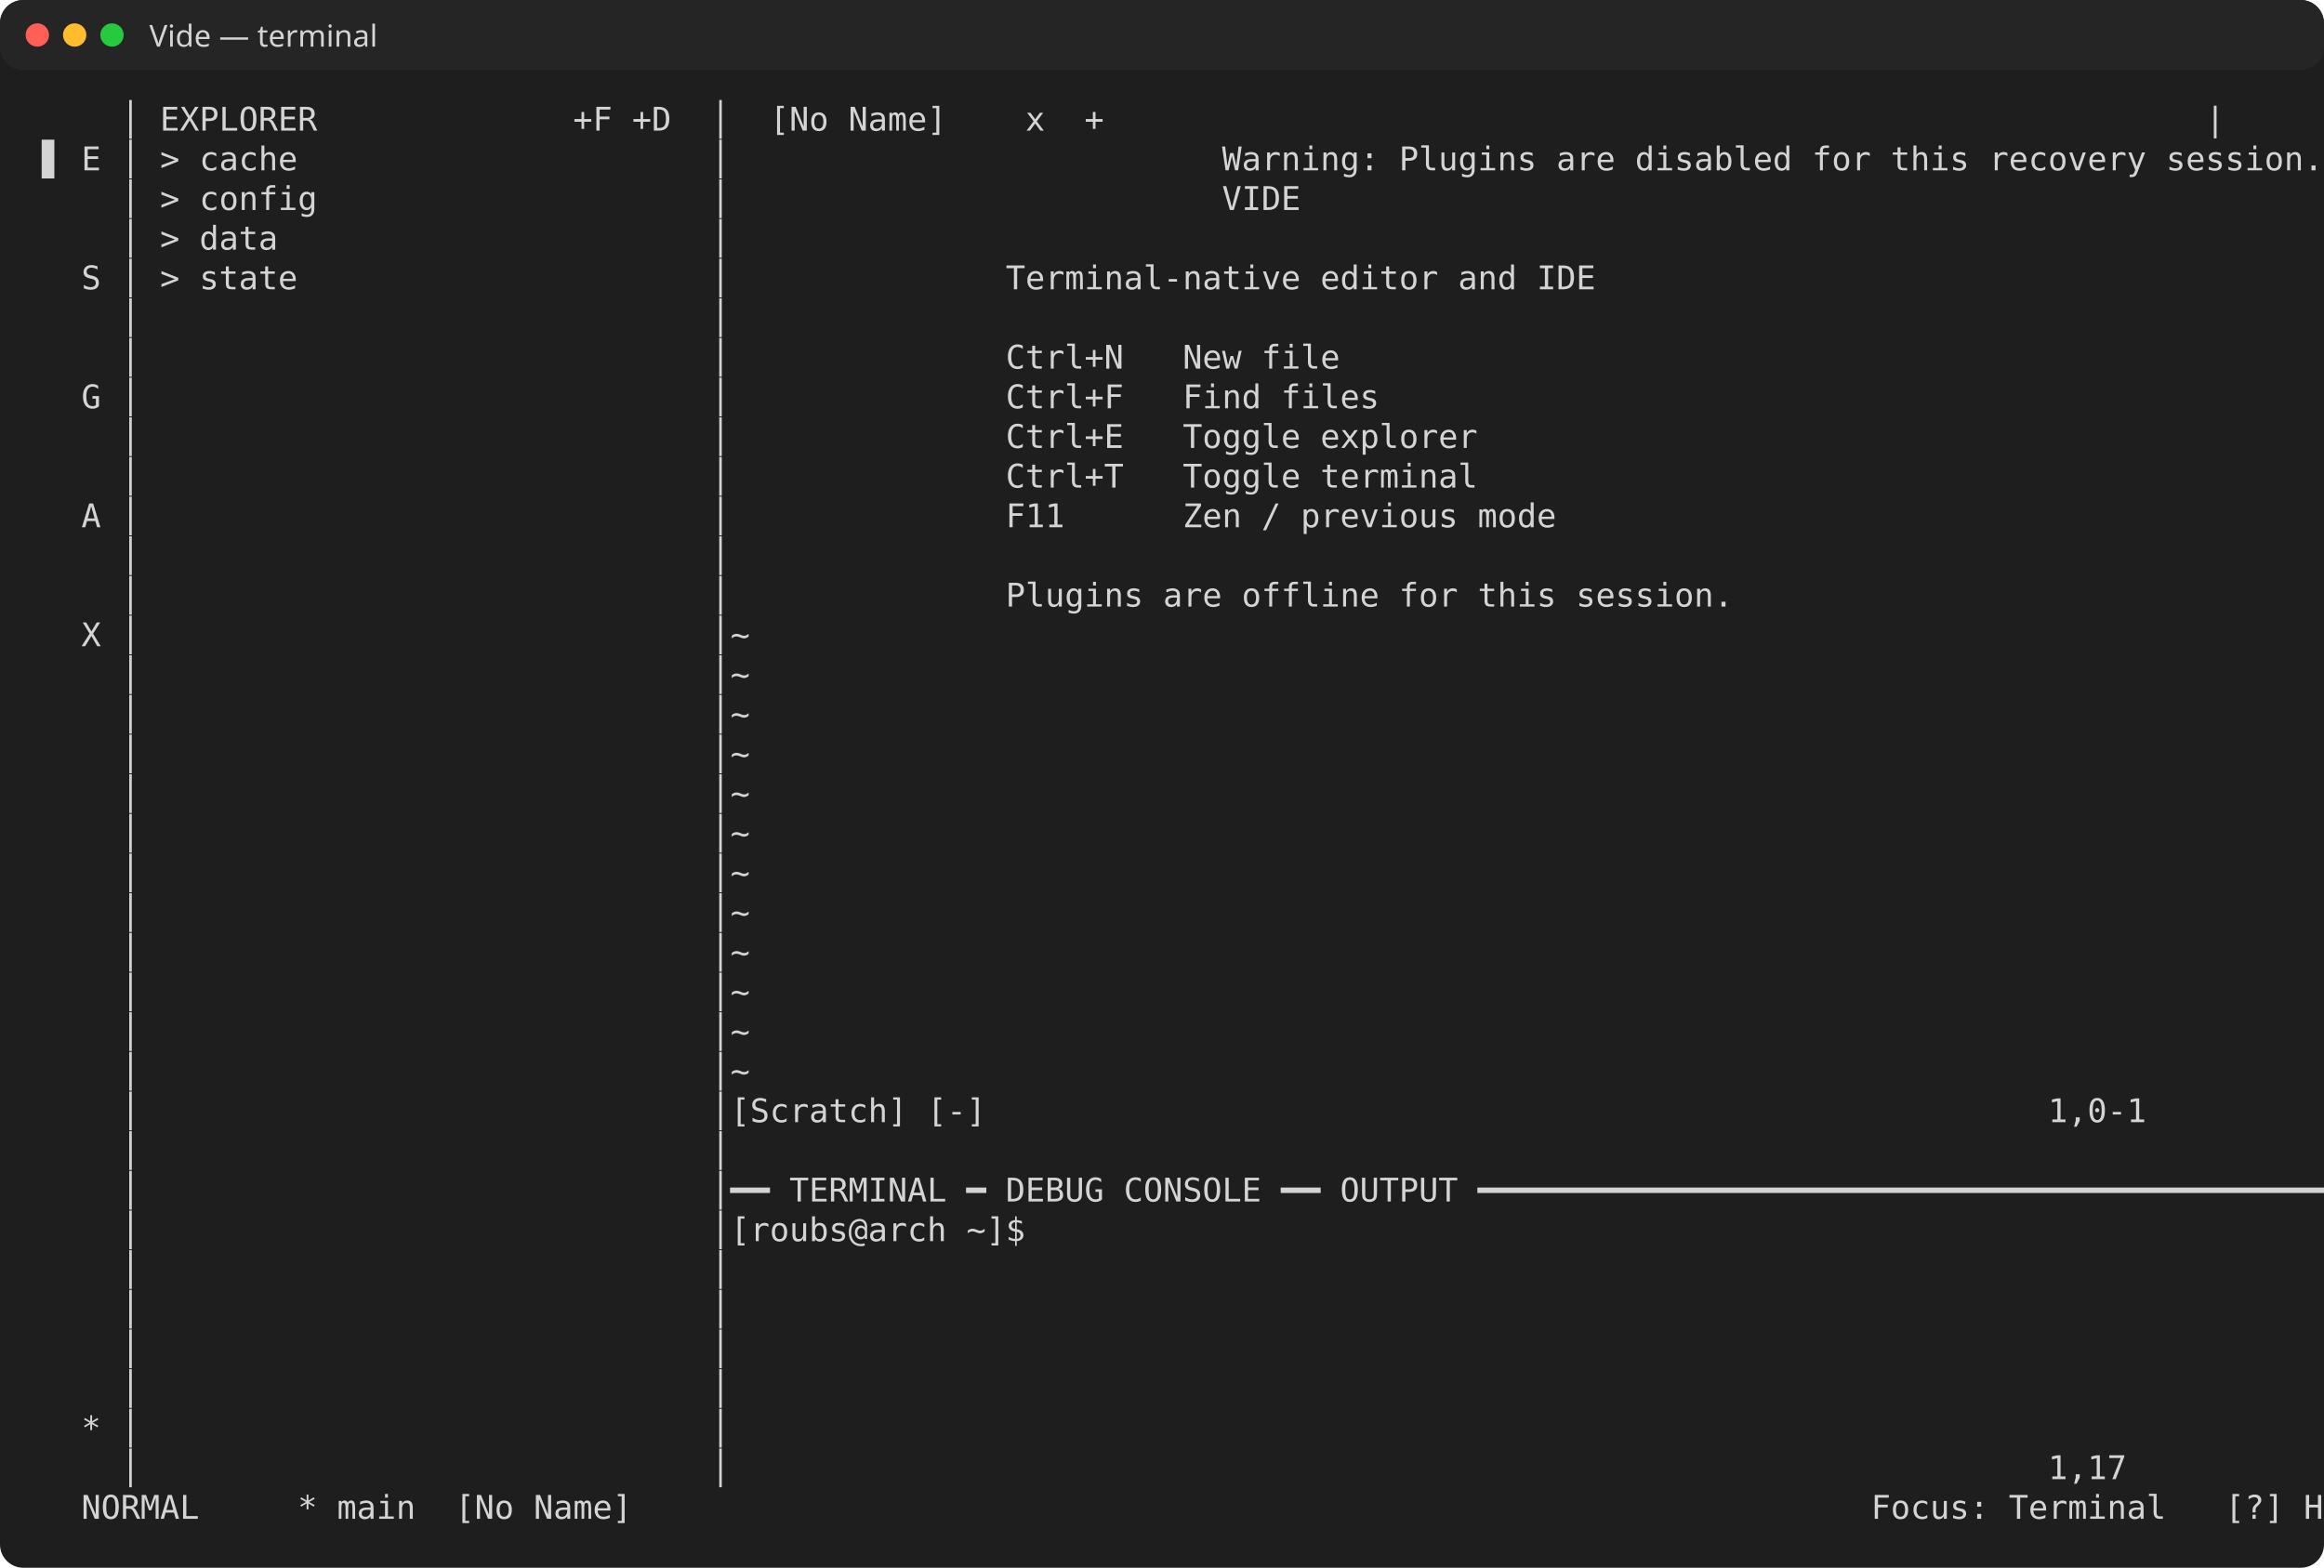
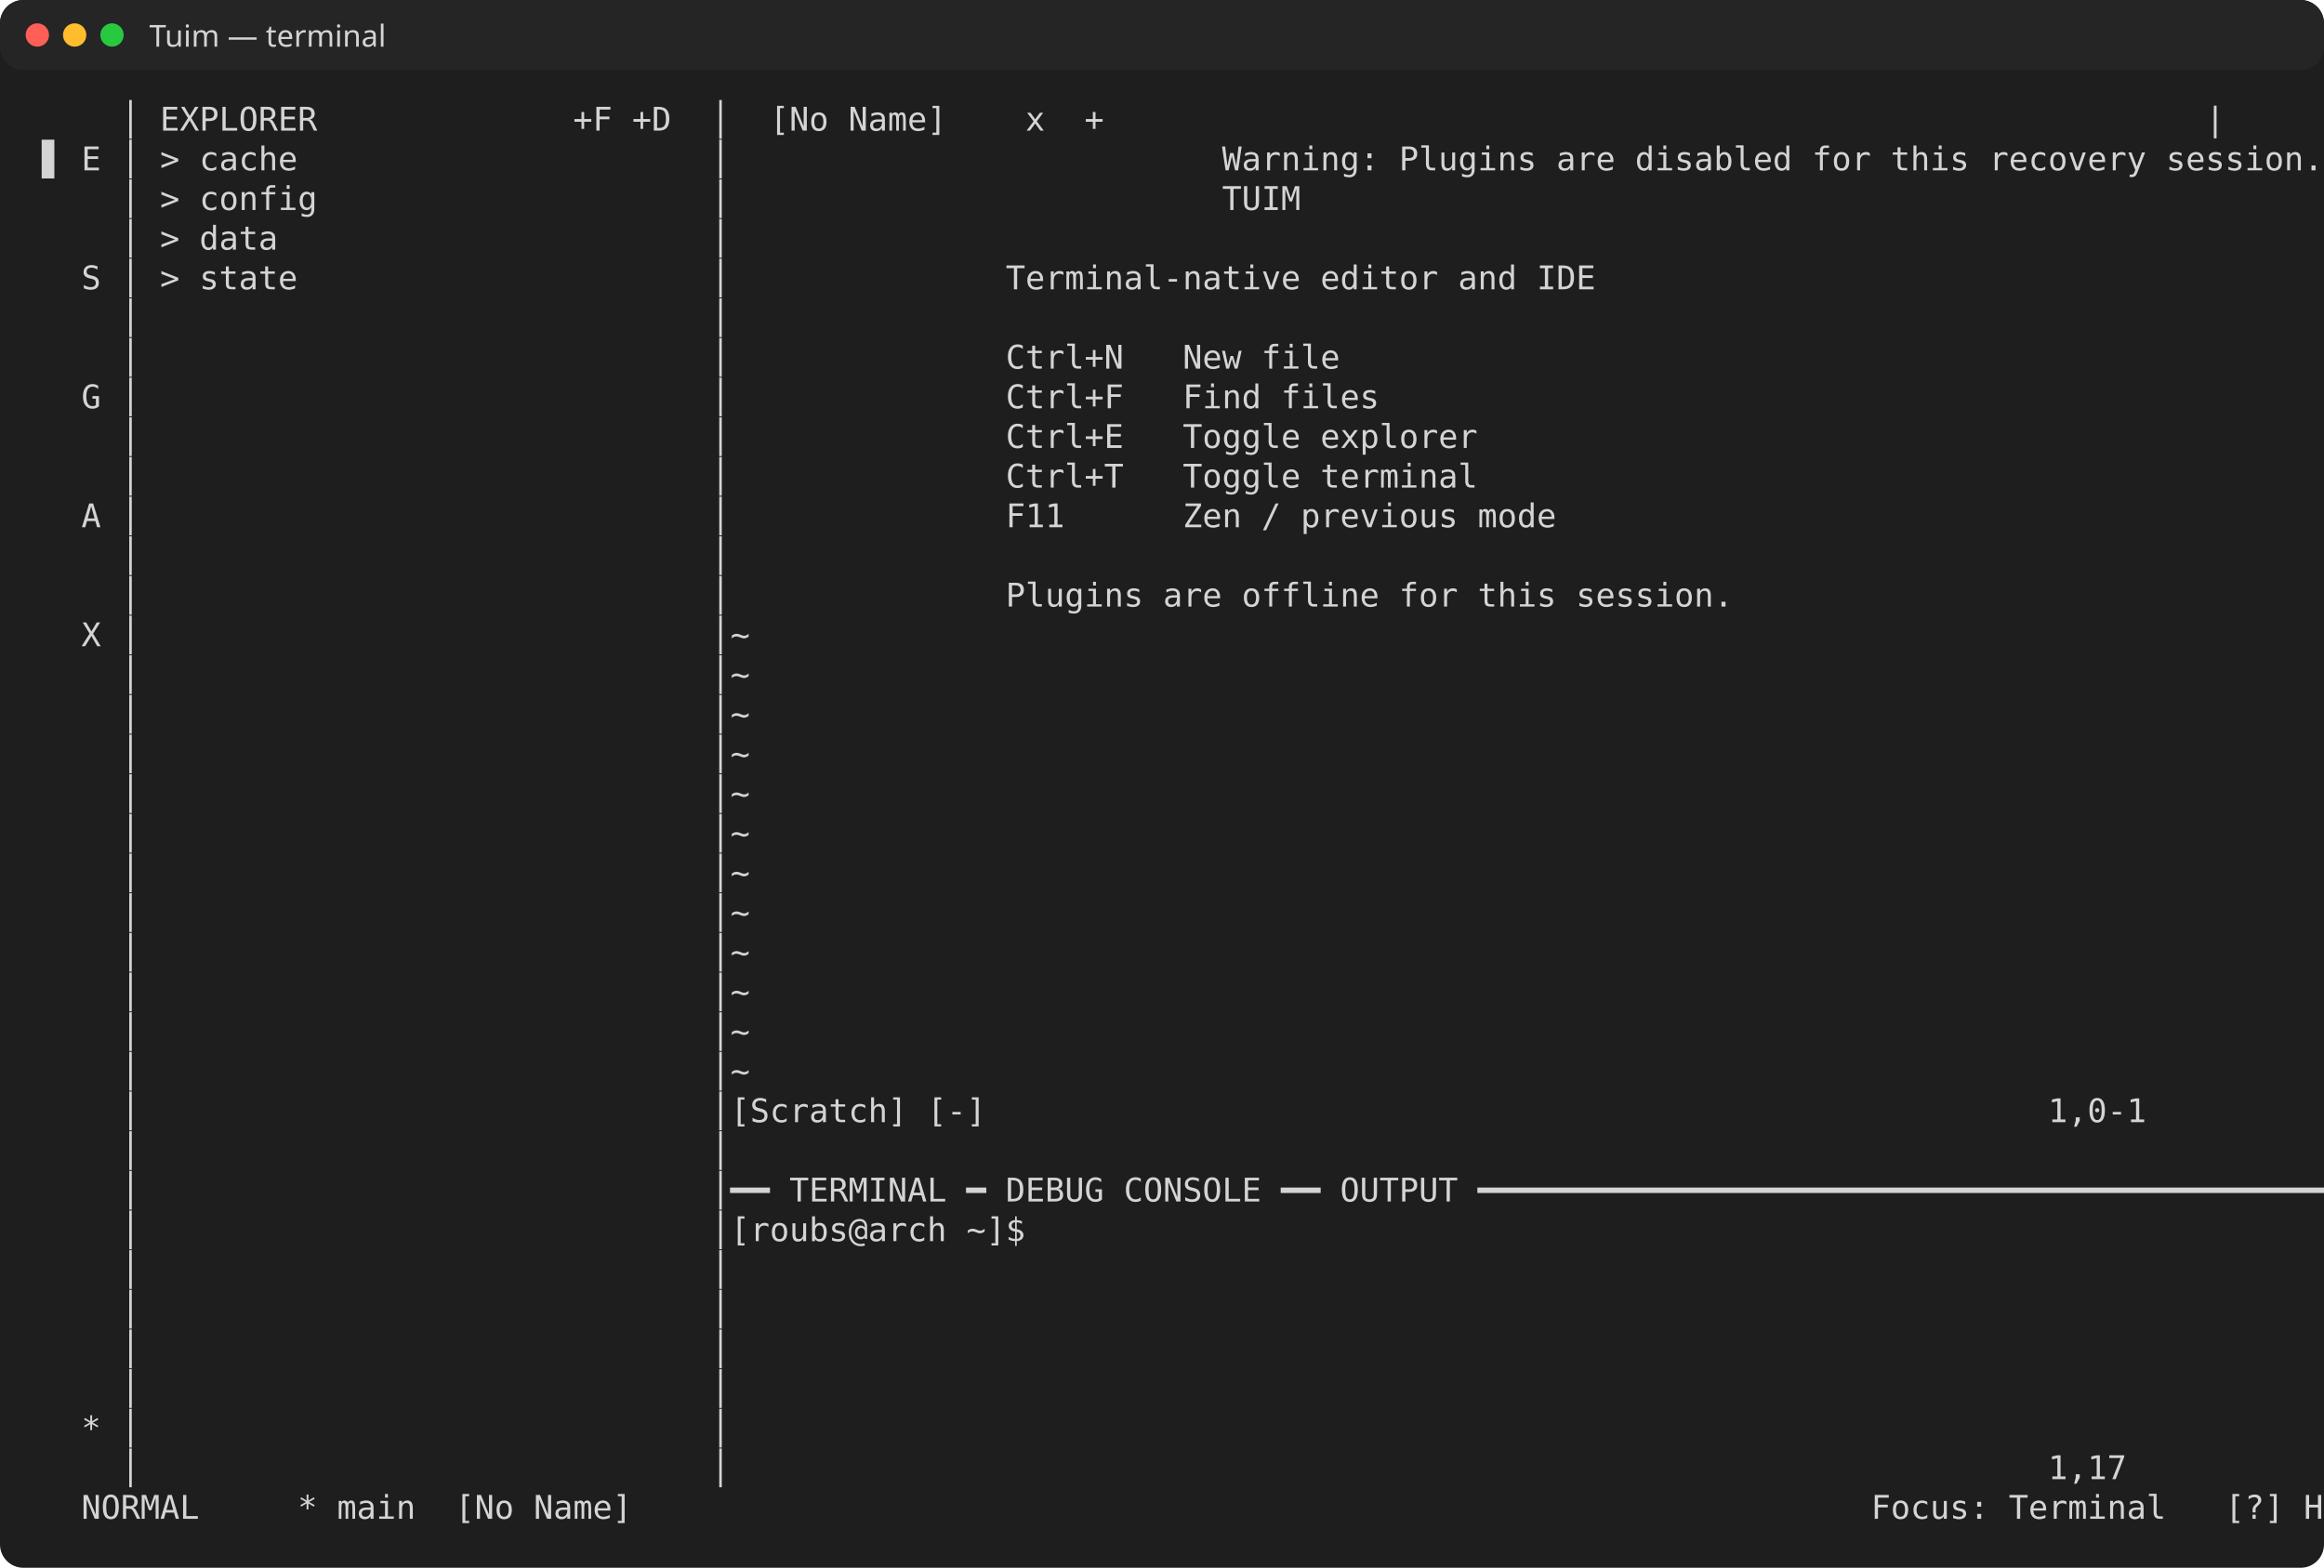
<svg xmlns="http://www.w3.org/2000/svg" width="996" height="672" viewBox="0 0 996 672">
  <rect width="100%" height="100%" rx="10" fill="#1e1e1e" />
  <rect width="100%" height="30" rx="10" fill="#252526" />
  <circle cx="16" cy="15" r="5" fill="#ff5f56" />
  <circle cx="32" cy="15" r="5" fill="#ffbd2e" />
  <circle cx="48" cy="15" r="5" fill="#27c93f" />
-   <text x="64" y="20" fill="#d4d4d4" font-family="sans-serif" font-size="13">Vide — terminal</text>
+   <text x="64" y="20" fill="#d4d4d4" font-family="sans-serif" font-size="13">Tuim — terminal</text>
  <g fill="#d4d4d4" font-family="monospace" font-size="14">
    <text x="18" y="56" xml:space="preserve">    │ EXPLORER             +F +D  │  [No Name]    x  +                                                        |     -</text>
    <text x="18" y="73" xml:space="preserve">▋ E │ &gt; cache                     │                         Warning: Plugins are disabled for this recovery session.</text>
-     <text x="18" y="90" xml:space="preserve">    │ &gt; config                    │                         VIDE</text>
+     <text x="18" y="90" xml:space="preserve">    │ &gt; config                    │                         TUIM</text>
    <text x="18" y="107" xml:space="preserve">    │ &gt; data                      │</text>
    <text x="18" y="124" xml:space="preserve">  S │ &gt; state                     │              Terminal-native editor and IDE</text>
    <text x="18" y="141" xml:space="preserve">    │                             │</text>
    <text x="18" y="158" xml:space="preserve">    │                             │              Ctrl+N   New file</text>
    <text x="18" y="175" xml:space="preserve">  G │                             │              Ctrl+F   Find files</text>
    <text x="18" y="192" xml:space="preserve">    │                             │              Ctrl+E   Toggle explorer</text>
    <text x="18" y="209" xml:space="preserve">    │                             │              Ctrl+T   Toggle terminal</text>
    <text x="18" y="226" xml:space="preserve">  A │                             │              F11      Zen / previous mode</text>
    <text x="18" y="243" xml:space="preserve">    │                             │</text>
    <text x="18" y="260" xml:space="preserve">    │                             │              Plugins are offline for this session.</text>
    <text x="18" y="277" xml:space="preserve">  X │                             │~</text>
    <text x="18" y="294" xml:space="preserve">    │                             │~</text>
    <text x="18" y="311" xml:space="preserve">    │                             │~</text>
    <text x="18" y="328" xml:space="preserve">    │                             │~</text>
    <text x="18" y="345" xml:space="preserve">    │                             │~</text>
    <text x="18" y="362" xml:space="preserve">    │                             │~</text>
    <text x="18" y="379" xml:space="preserve">    │                             │~</text>
    <text x="18" y="396" xml:space="preserve">    │                             │~</text>
    <text x="18" y="413" xml:space="preserve">    │                             │~</text>
    <text x="18" y="430" xml:space="preserve">    │                             │~</text>
    <text x="18" y="447" xml:space="preserve">    │                             │~</text>
    <text x="18" y="464" xml:space="preserve">    │                             │~</text>
    <text x="18" y="481" xml:space="preserve">    │                             │[Scratch] [-]                                                      1,0-1          All</text>
    <text x="18" y="498" xml:space="preserve">    │                             │</text>
    <text x="18" y="515" xml:space="preserve">    │                             │━━ TERMINAL ━ DEBUG CONSOLE ━━ OUTPUT ━━━━━━━━━━━━━━━━━━━━━━━━━━━━━━━━━━━━━━━━━━━━━━━</text>
    <text x="18" y="532" xml:space="preserve">    │                             │[roubs@arch ~]$</text>
    <text x="18" y="549" xml:space="preserve">    │                             │</text>
    <text x="18" y="566" xml:space="preserve">    │                             │</text>
    <text x="18" y="583" xml:space="preserve">    │                             │</text>
    <text x="18" y="600" xml:space="preserve">    │                             │</text>
    <text x="18" y="617" xml:space="preserve">  * │                             │</text>
    <text x="18" y="634" xml:space="preserve">    │                             │                                                                   1,17          All</text>
    <text x="18" y="651" xml:space="preserve">  NORMAL     * main  [No Name]                                                               Focus: Terminal   [?] Help</text>
  </g>
</svg>
